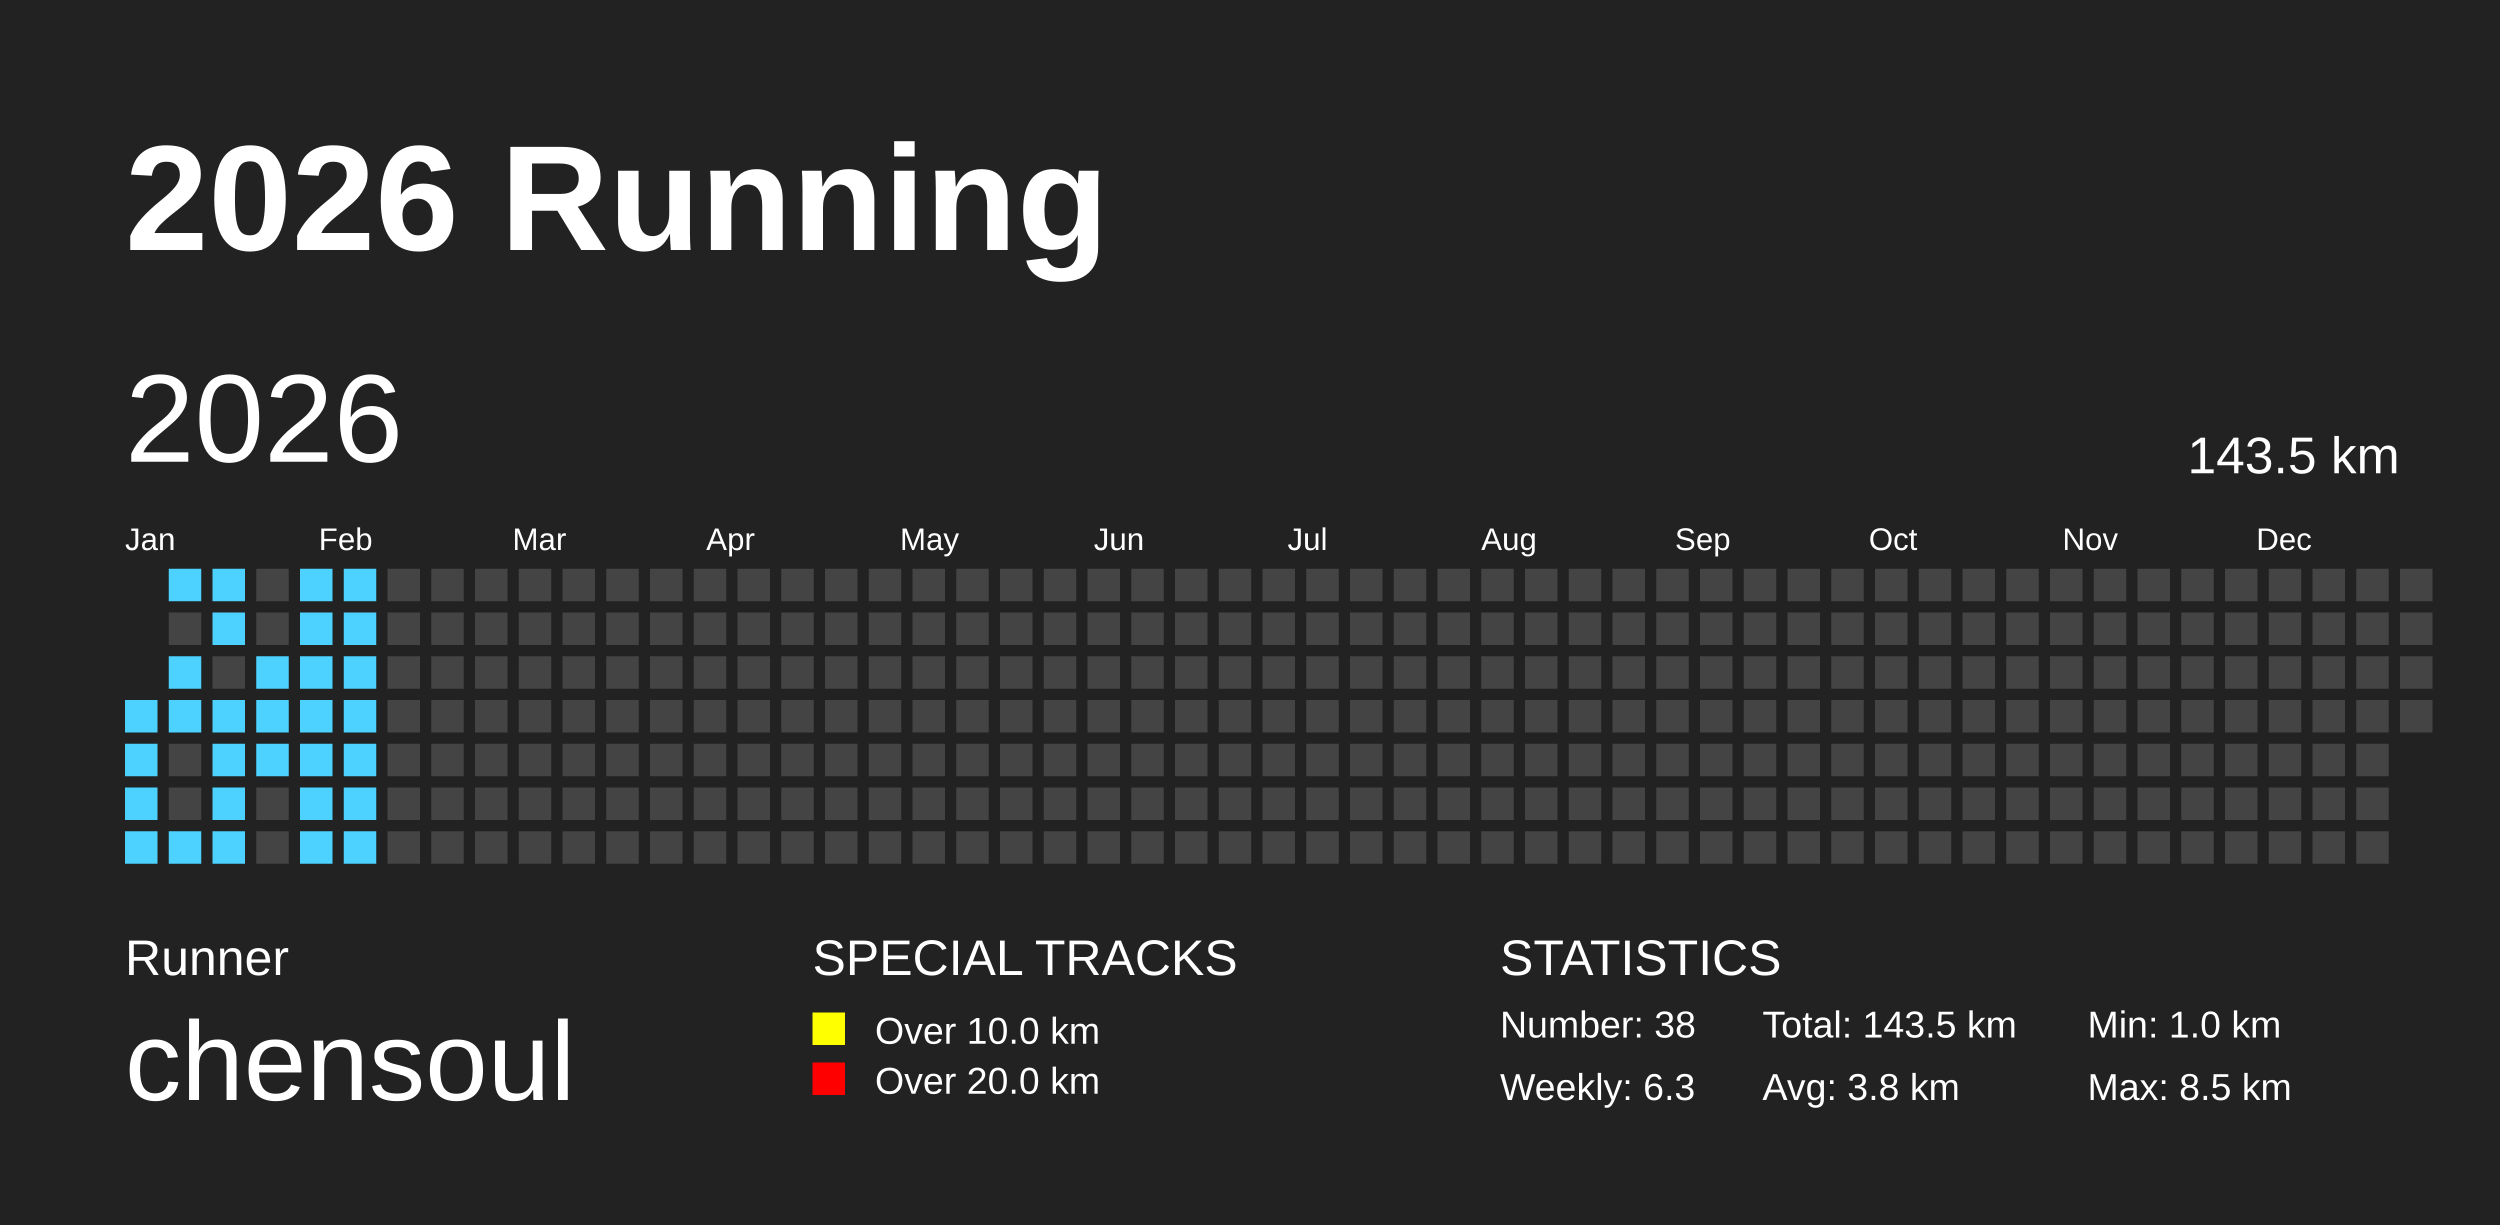
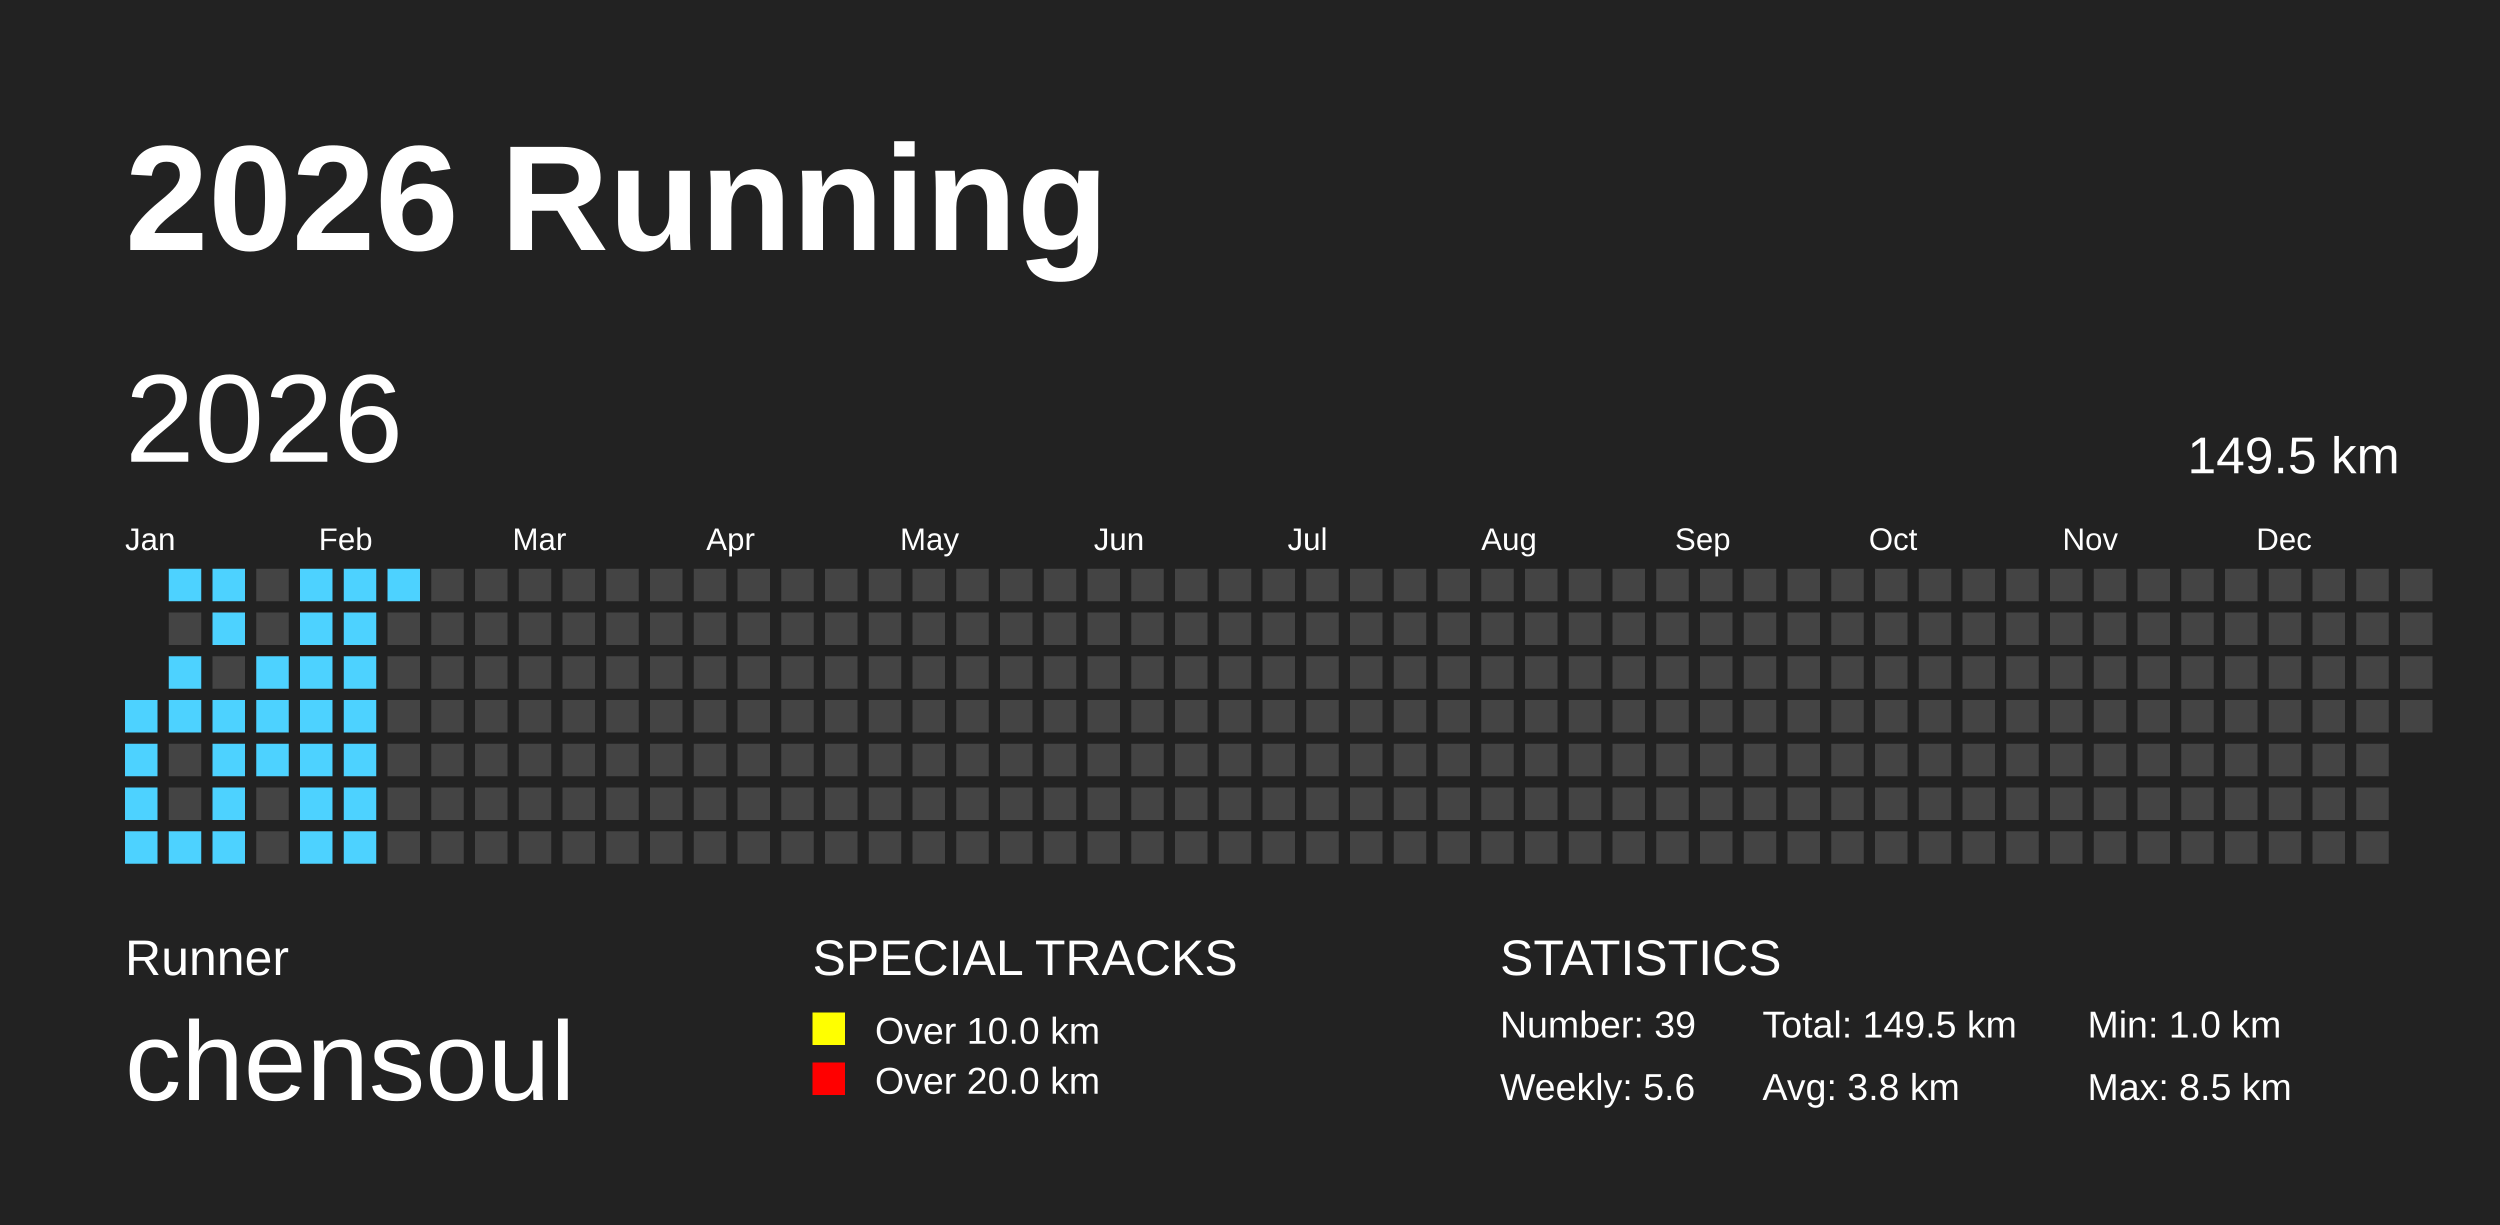
<svg xmlns="http://www.w3.org/2000/svg" baseProfile="full" height="98mm" version="1.1" viewBox="0,0,200,98" width="200mm">
  <defs />
  <rect fill="#222222" height="98" width="200" x="0" y="0" />
  <text fill="#FFFFFF" style="font-size:12px; font-family:Arial; font-weight:bold;" x="10" y="20">2026 Running</text>
  <text fill="#FFFFFF" style="font-size:4px; font-family:Arial" x="10" y="78">Runner</text>
  <text fill="#FFFFFF" style="font-size:9px; font-family:Arial" x="10" y="88">chensoul</text>
  <text fill="#FFFFFF" style="font-size:4px; font-family:Arial" x="65" y="78">SPECIAL TRACKS</text>
  <rect fill="yellow" height="2.6" width="2.6" x="65" y="81" />
  <text fill="#FFFFFF" style="font-size:3px; font-family:Arial" x="70" y="83.5">Over 10.0 km</text>
  <rect fill="red" height="2.6" width="2.6" x="65" y="85" />
  <text fill="#FFFFFF" style="font-size:3px; font-family:Arial" x="70" y="87.5">Over 20.0 km</text>
  <text fill="#FFFFFF" style="font-size:4px; font-family:Arial" x="120" y="78">STATISTICS</text>
-   <text fill="#FFFFFF" style="font-size:3px; font-family:Arial" x="120" y="83">Number: 38</text>
-   <text fill="#FFFFFF" style="font-size:3px; font-family:Arial" x="120" y="88">Weekly: 6.3</text>
-   <text fill="#FFFFFF" style="font-size:3px; font-family:Arial" x="141" y="83">Total: 143.5 km</text>
+   <text fill="#FFFFFF" style="font-size:3px; font-family:Arial" x="120" y="83">Number: 39</text>
+   <text fill="#FFFFFF" style="font-size:3px; font-family:Arial" x="120" y="88">Weekly: 5.6</text>
+   <text fill="#FFFFFF" style="font-size:3px; font-family:Arial" x="141" y="83">Total: 149.5 km</text>
  <text fill="#FFFFFF" style="font-size:3px; font-family:Arial" x="141" y="88">Avg: 3.8 km</text>
  <text fill="#FFFFFF" style="font-size:3px; font-family:Arial" x="167" y="83">Min: 1.0 km</text>
  <text fill="#FFFFFF" style="font-size:3px; font-family:Arial" x="167" y="88">Max: 8.5 km</text>
  <text dominant-baseline="hanging" fill="#FFFFFF" style="font-size:10.0px; font-family:Arial;" x="10" y="30">2026</text>
-   <text dominant-baseline="hanging" fill="#FFFFFF" style="font-size:4.125px; font-family:Arial;" x="175" y="35">143.5 km</text>
+   <text dominant-baseline="hanging" fill="#FFFFFF" style="font-size:4.125px; font-family:Arial;" x="175" y="35">149.5 km</text>
  <text fill="#FFFFFF" style="font-size:2.5px; font-family:Arial" x="10.0" y="44">Jan</text>
  <text fill="#FFFFFF" style="font-size:2.5px; font-family:Arial" x="25.5" y="44">Feb</text>
  <text fill="#FFFFFF" style="font-size:2.5px; font-family:Arial" x="41.0" y="44">Mar</text>
  <text fill="#FFFFFF" style="font-size:2.5px; font-family:Arial" x="56.5" y="44">Apr</text>
  <text fill="#FFFFFF" style="font-size:2.5px; font-family:Arial" x="72.0" y="44">May</text>
  <text fill="#FFFFFF" style="font-size:2.5px; font-family:Arial" x="87.5" y="44">Jun</text>
  <text fill="#FFFFFF" style="font-size:2.5px; font-family:Arial" x="103.0" y="44">Jul</text>
  <text fill="#FFFFFF" style="font-size:2.5px; font-family:Arial" x="118.5" y="44">Aug</text>
  <text fill="#FFFFFF" style="font-size:2.5px; font-family:Arial" x="134.0" y="44">Sep</text>
  <text fill="#FFFFFF" style="font-size:2.5px; font-family:Arial" x="149.5" y="44">Oct</text>
  <text fill="#FFFFFF" style="font-size:2.5px; font-family:Arial" x="165.0" y="44">Nov</text>
  <text fill="#FFFFFF" style="font-size:2.5px; font-family:Arial" x="180.5" y="44">Dec</text>
  <rect fill="#4DD2FF" height="2.6" width="2.6" x="10.0" y="56.0" />
  <rect fill="#4DD2FF" height="2.6" width="2.6" x="10.0" y="59.5" />
  <rect fill="#4DD2FF" height="2.6" width="2.6" x="10.0" y="63.0" />
  <rect fill="#4DD2FF" height="2.6" width="2.6" x="10.0" y="66.5" />
  <rect fill="#4DD2FF" height="2.6" width="2.6" x="13.5" y="45.5" />
  <rect fill="#444444" height="2.6" width="2.6" x="13.5" y="49.0" />
  <rect fill="#4DD2FF" height="2.6" width="2.6" x="13.5" y="52.5" />
  <rect fill="#4DD2FF" height="2.6" width="2.6" x="13.5" y="56.0" />
  <rect fill="#444444" height="2.6" width="2.6" x="13.5" y="59.5" />
  <rect fill="#444444" height="2.6" width="2.6" x="13.5" y="63.0" />
  <rect fill="#4DD2FF" height="2.6" width="2.6" x="13.5" y="66.5" />
  <rect fill="#4DD2FF" height="2.6" width="2.6" x="17.0" y="45.5" />
  <rect fill="#4DD2FF" height="2.6" width="2.6" x="17.0" y="49.0" />
  <rect fill="#444444" height="2.6" width="2.6" x="17.0" y="52.5" />
  <rect fill="#4DD2FF" height="2.6" width="2.6" x="17.0" y="56.0" />
  <rect fill="#4DD2FF" height="2.6" width="2.6" x="17.0" y="59.5" />
  <rect fill="#4DD2FF" height="2.6" width="2.6" x="17.0" y="63.0" />
  <rect fill="#4DD2FF" height="2.6" width="2.6" x="17.0" y="66.5" />
  <rect fill="#444444" height="2.6" width="2.6" x="20.5" y="45.5" />
  <rect fill="#444444" height="2.6" width="2.6" x="20.5" y="49.0" />
  <rect fill="#4DD2FF" height="2.6" width="2.6" x="20.5" y="52.5" />
  <rect fill="#4DD2FF" height="2.6" width="2.6" x="20.5" y="56.0" />
  <rect fill="#4DD2FF" height="2.6" width="2.6" x="20.5" y="59.5" />
  <rect fill="#444444" height="2.6" width="2.6" x="20.5" y="63.0" />
  <rect fill="#444444" height="2.6" width="2.6" x="20.5" y="66.5" />
  <rect fill="#4DD2FF" height="2.6" width="2.6" x="24.0" y="45.5" />
  <rect fill="#4DD2FF" height="2.6" width="2.6" x="24.0" y="49.0" />
  <rect fill="#4DD2FF" height="2.6" width="2.6" x="24.0" y="52.5" />
  <rect fill="#4DD2FF" height="2.6" width="2.6" x="24.0" y="56.0" />
  <rect fill="#4DD2FF" height="2.6" width="2.6" x="24.0" y="59.5" />
  <rect fill="#4DD2FF" height="2.6" width="2.6" x="24.0" y="63.0" />
  <rect fill="#4DD2FF" height="2.6" width="2.6" x="24.0" y="66.5" />
  <rect fill="#4DD2FF" height="2.6" width="2.6" x="27.5" y="45.5" />
  <rect fill="#4DD2FF" height="2.6" width="2.6" x="27.5" y="49.0" />
  <rect fill="#4DD2FF" height="2.6" width="2.6" x="27.5" y="52.5" />
  <rect fill="#4DD2FF" height="2.6" width="2.6" x="27.5" y="56.0" />
  <rect fill="#4DD2FF" height="2.6" width="2.6" x="27.5" y="59.5" />
  <rect fill="#4DD2FF" height="2.6" width="2.6" x="27.5" y="63.0" />
  <rect fill="#4DD2FF" height="2.6" width="2.6" x="27.5" y="66.5" />
-   <rect fill="#444444" height="2.6" width="2.6" x="31.0" y="45.5" />
+   <rect fill="#4DD2FF" height="2.6" width="2.6" x="31.0" y="45.5" />
  <rect fill="#444444" height="2.6" width="2.6" x="31.0" y="49.0" />
  <rect fill="#444444" height="2.6" width="2.6" x="31.0" y="52.5" />
  <rect fill="#444444" height="2.6" width="2.6" x="31.0" y="56.0" />
  <rect fill="#444444" height="2.6" width="2.6" x="31.0" y="59.5" />
  <rect fill="#444444" height="2.6" width="2.6" x="31.0" y="63.0" />
  <rect fill="#444444" height="2.6" width="2.6" x="31.0" y="66.5" />
  <rect fill="#444444" height="2.6" width="2.6" x="34.5" y="45.5" />
  <rect fill="#444444" height="2.6" width="2.6" x="34.5" y="49.0" />
  <rect fill="#444444" height="2.6" width="2.6" x="34.5" y="52.5" />
  <rect fill="#444444" height="2.6" width="2.6" x="34.5" y="56.0" />
  <rect fill="#444444" height="2.6" width="2.6" x="34.5" y="59.5" />
  <rect fill="#444444" height="2.6" width="2.6" x="34.5" y="63.0" />
  <rect fill="#444444" height="2.6" width="2.6" x="34.5" y="66.5" />
  <rect fill="#444444" height="2.6" width="2.6" x="38.0" y="45.5" />
  <rect fill="#444444" height="2.6" width="2.6" x="38.0" y="49.0" />
  <rect fill="#444444" height="2.6" width="2.6" x="38.0" y="52.5" />
  <rect fill="#444444" height="2.6" width="2.6" x="38.0" y="56.0" />
  <rect fill="#444444" height="2.6" width="2.6" x="38.0" y="59.5" />
  <rect fill="#444444" height="2.6" width="2.6" x="38.0" y="63.0" />
  <rect fill="#444444" height="2.6" width="2.6" x="38.0" y="66.5" />
  <rect fill="#444444" height="2.6" width="2.6" x="41.5" y="45.5" />
  <rect fill="#444444" height="2.6" width="2.6" x="41.5" y="49.0" />
  <rect fill="#444444" height="2.6" width="2.6" x="41.5" y="52.5" />
  <rect fill="#444444" height="2.6" width="2.6" x="41.5" y="56.0" />
  <rect fill="#444444" height="2.6" width="2.6" x="41.5" y="59.5" />
  <rect fill="#444444" height="2.6" width="2.6" x="41.5" y="63.0" />
  <rect fill="#444444" height="2.6" width="2.6" x="41.5" y="66.5" />
  <rect fill="#444444" height="2.6" width="2.6" x="45.0" y="45.5" />
  <rect fill="#444444" height="2.6" width="2.6" x="45.0" y="49.0" />
  <rect fill="#444444" height="2.6" width="2.6" x="45.0" y="52.5" />
  <rect fill="#444444" height="2.6" width="2.6" x="45.0" y="56.0" />
  <rect fill="#444444" height="2.6" width="2.6" x="45.0" y="59.5" />
  <rect fill="#444444" height="2.6" width="2.6" x="45.0" y="63.0" />
  <rect fill="#444444" height="2.6" width="2.6" x="45.0" y="66.5" />
  <rect fill="#444444" height="2.6" width="2.6" x="48.5" y="45.5" />
  <rect fill="#444444" height="2.6" width="2.6" x="48.5" y="49.0" />
  <rect fill="#444444" height="2.6" width="2.6" x="48.5" y="52.5" />
  <rect fill="#444444" height="2.6" width="2.6" x="48.5" y="56.0" />
  <rect fill="#444444" height="2.6" width="2.6" x="48.5" y="59.5" />
  <rect fill="#444444" height="2.6" width="2.6" x="48.5" y="63.0" />
  <rect fill="#444444" height="2.6" width="2.6" x="48.5" y="66.5" />
  <rect fill="#444444" height="2.6" width="2.6" x="52.0" y="45.5" />
  <rect fill="#444444" height="2.6" width="2.6" x="52.0" y="49.0" />
  <rect fill="#444444" height="2.6" width="2.6" x="52.0" y="52.5" />
  <rect fill="#444444" height="2.6" width="2.6" x="52.0" y="56.0" />
  <rect fill="#444444" height="2.6" width="2.6" x="52.0" y="59.5" />
  <rect fill="#444444" height="2.6" width="2.6" x="52.0" y="63.0" />
  <rect fill="#444444" height="2.6" width="2.6" x="52.0" y="66.5" />
  <rect fill="#444444" height="2.6" width="2.6" x="55.5" y="45.5" />
  <rect fill="#444444" height="2.6" width="2.6" x="55.5" y="49.0" />
  <rect fill="#444444" height="2.6" width="2.6" x="55.5" y="52.5" />
  <rect fill="#444444" height="2.6" width="2.6" x="55.5" y="56.0" />
  <rect fill="#444444" height="2.6" width="2.6" x="55.5" y="59.5" />
  <rect fill="#444444" height="2.6" width="2.6" x="55.5" y="63.0" />
  <rect fill="#444444" height="2.6" width="2.6" x="55.5" y="66.5" />
  <rect fill="#444444" height="2.6" width="2.6" x="59.0" y="45.5" />
  <rect fill="#444444" height="2.6" width="2.6" x="59.0" y="49.0" />
  <rect fill="#444444" height="2.6" width="2.6" x="59.0" y="52.5" />
  <rect fill="#444444" height="2.6" width="2.6" x="59.0" y="56.0" />
  <rect fill="#444444" height="2.6" width="2.6" x="59.0" y="59.5" />
  <rect fill="#444444" height="2.6" width="2.6" x="59.0" y="63.0" />
  <rect fill="#444444" height="2.6" width="2.6" x="59.0" y="66.5" />
  <rect fill="#444444" height="2.6" width="2.6" x="62.5" y="45.5" />
  <rect fill="#444444" height="2.6" width="2.6" x="62.5" y="49.0" />
  <rect fill="#444444" height="2.6" width="2.6" x="62.5" y="52.5" />
  <rect fill="#444444" height="2.6" width="2.6" x="62.5" y="56.0" />
  <rect fill="#444444" height="2.6" width="2.6" x="62.5" y="59.5" />
  <rect fill="#444444" height="2.6" width="2.6" x="62.5" y="63.0" />
  <rect fill="#444444" height="2.6" width="2.6" x="62.5" y="66.5" />
  <rect fill="#444444" height="2.6" width="2.6" x="66.0" y="45.5" />
  <rect fill="#444444" height="2.6" width="2.6" x="66.0" y="49.0" />
  <rect fill="#444444" height="2.6" width="2.6" x="66.0" y="52.5" />
  <rect fill="#444444" height="2.6" width="2.6" x="66.0" y="56.0" />
  <rect fill="#444444" height="2.6" width="2.6" x="66.0" y="59.5" />
  <rect fill="#444444" height="2.6" width="2.6" x="66.0" y="63.0" />
  <rect fill="#444444" height="2.6" width="2.6" x="66.0" y="66.5" />
  <rect fill="#444444" height="2.6" width="2.6" x="69.5" y="45.5" />
  <rect fill="#444444" height="2.6" width="2.6" x="69.5" y="49.0" />
  <rect fill="#444444" height="2.6" width="2.6" x="69.5" y="52.5" />
  <rect fill="#444444" height="2.6" width="2.6" x="69.5" y="56.0" />
  <rect fill="#444444" height="2.6" width="2.6" x="69.5" y="59.5" />
  <rect fill="#444444" height="2.6" width="2.6" x="69.5" y="63.0" />
  <rect fill="#444444" height="2.6" width="2.6" x="69.5" y="66.5" />
  <rect fill="#444444" height="2.6" width="2.6" x="73.0" y="45.5" />
  <rect fill="#444444" height="2.6" width="2.6" x="73.0" y="49.0" />
  <rect fill="#444444" height="2.6" width="2.6" x="73.0" y="52.5" />
  <rect fill="#444444" height="2.6" width="2.6" x="73.0" y="56.0" />
  <rect fill="#444444" height="2.6" width="2.6" x="73.0" y="59.5" />
  <rect fill="#444444" height="2.6" width="2.6" x="73.0" y="63.0" />
  <rect fill="#444444" height="2.6" width="2.6" x="73.0" y="66.5" />
  <rect fill="#444444" height="2.6" width="2.6" x="76.5" y="45.5" />
  <rect fill="#444444" height="2.6" width="2.6" x="76.5" y="49.0" />
  <rect fill="#444444" height="2.6" width="2.6" x="76.5" y="52.5" />
  <rect fill="#444444" height="2.6" width="2.6" x="76.5" y="56.0" />
  <rect fill="#444444" height="2.6" width="2.6" x="76.5" y="59.5" />
  <rect fill="#444444" height="2.6" width="2.6" x="76.5" y="63.0" />
  <rect fill="#444444" height="2.6" width="2.6" x="76.5" y="66.5" />
  <rect fill="#444444" height="2.6" width="2.6" x="80.0" y="45.5" />
  <rect fill="#444444" height="2.6" width="2.6" x="80.0" y="49.0" />
  <rect fill="#444444" height="2.6" width="2.6" x="80.0" y="52.5" />
  <rect fill="#444444" height="2.6" width="2.6" x="80.0" y="56.0" />
  <rect fill="#444444" height="2.6" width="2.6" x="80.0" y="59.5" />
  <rect fill="#444444" height="2.6" width="2.6" x="80.0" y="63.0" />
  <rect fill="#444444" height="2.6" width="2.6" x="80.0" y="66.5" />
  <rect fill="#444444" height="2.6" width="2.6" x="83.5" y="45.5" />
  <rect fill="#444444" height="2.6" width="2.6" x="83.5" y="49.0" />
  <rect fill="#444444" height="2.6" width="2.6" x="83.5" y="52.5" />
  <rect fill="#444444" height="2.6" width="2.6" x="83.5" y="56.0" />
  <rect fill="#444444" height="2.6" width="2.6" x="83.5" y="59.5" />
  <rect fill="#444444" height="2.6" width="2.6" x="83.5" y="63.0" />
  <rect fill="#444444" height="2.6" width="2.6" x="83.5" y="66.5" />
  <rect fill="#444444" height="2.6" width="2.6" x="87.0" y="45.5" />
  <rect fill="#444444" height="2.6" width="2.6" x="87.0" y="49.0" />
  <rect fill="#444444" height="2.6" width="2.6" x="87.0" y="52.5" />
  <rect fill="#444444" height="2.6" width="2.6" x="87.0" y="56.0" />
  <rect fill="#444444" height="2.6" width="2.6" x="87.0" y="59.5" />
  <rect fill="#444444" height="2.6" width="2.6" x="87.0" y="63.0" />
  <rect fill="#444444" height="2.6" width="2.6" x="87.0" y="66.5" />
  <rect fill="#444444" height="2.6" width="2.6" x="90.5" y="45.5" />
  <rect fill="#444444" height="2.6" width="2.6" x="90.5" y="49.0" />
  <rect fill="#444444" height="2.6" width="2.6" x="90.5" y="52.5" />
  <rect fill="#444444" height="2.6" width="2.6" x="90.5" y="56.0" />
  <rect fill="#444444" height="2.6" width="2.6" x="90.5" y="59.5" />
  <rect fill="#444444" height="2.6" width="2.6" x="90.5" y="63.0" />
  <rect fill="#444444" height="2.6" width="2.6" x="90.5" y="66.5" />
  <rect fill="#444444" height="2.6" width="2.6" x="94.0" y="45.5" />
  <rect fill="#444444" height="2.6" width="2.6" x="94.0" y="49.0" />
  <rect fill="#444444" height="2.6" width="2.6" x="94.0" y="52.5" />
  <rect fill="#444444" height="2.6" width="2.6" x="94.0" y="56.0" />
  <rect fill="#444444" height="2.6" width="2.6" x="94.0" y="59.5" />
  <rect fill="#444444" height="2.6" width="2.6" x="94.0" y="63.0" />
  <rect fill="#444444" height="2.6" width="2.6" x="94.0" y="66.5" />
  <rect fill="#444444" height="2.6" width="2.6" x="97.5" y="45.5" />
  <rect fill="#444444" height="2.6" width="2.6" x="97.5" y="49.0" />
  <rect fill="#444444" height="2.6" width="2.6" x="97.5" y="52.5" />
  <rect fill="#444444" height="2.6" width="2.6" x="97.5" y="56.0" />
  <rect fill="#444444" height="2.6" width="2.6" x="97.5" y="59.5" />
  <rect fill="#444444" height="2.6" width="2.6" x="97.5" y="63.0" />
  <rect fill="#444444" height="2.6" width="2.6" x="97.5" y="66.5" />
  <rect fill="#444444" height="2.6" width="2.6" x="101.0" y="45.5" />
  <rect fill="#444444" height="2.6" width="2.6" x="101.0" y="49.0" />
  <rect fill="#444444" height="2.6" width="2.6" x="101.0" y="52.5" />
  <rect fill="#444444" height="2.6" width="2.6" x="101.0" y="56.0" />
  <rect fill="#444444" height="2.6" width="2.6" x="101.0" y="59.5" />
  <rect fill="#444444" height="2.6" width="2.6" x="101.0" y="63.0" />
  <rect fill="#444444" height="2.6" width="2.6" x="101.0" y="66.5" />
  <rect fill="#444444" height="2.6" width="2.6" x="104.5" y="45.5" />
  <rect fill="#444444" height="2.6" width="2.6" x="104.5" y="49.0" />
  <rect fill="#444444" height="2.6" width="2.6" x="104.5" y="52.5" />
  <rect fill="#444444" height="2.6" width="2.6" x="104.5" y="56.0" />
  <rect fill="#444444" height="2.6" width="2.6" x="104.5" y="59.5" />
  <rect fill="#444444" height="2.6" width="2.6" x="104.5" y="63.0" />
  <rect fill="#444444" height="2.6" width="2.6" x="104.5" y="66.5" />
  <rect fill="#444444" height="2.6" width="2.6" x="108.0" y="45.5" />
  <rect fill="#444444" height="2.6" width="2.6" x="108.0" y="49.0" />
  <rect fill="#444444" height="2.6" width="2.6" x="108.0" y="52.5" />
  <rect fill="#444444" height="2.6" width="2.6" x="108.0" y="56.0" />
  <rect fill="#444444" height="2.6" width="2.6" x="108.0" y="59.5" />
  <rect fill="#444444" height="2.6" width="2.6" x="108.0" y="63.0" />
  <rect fill="#444444" height="2.6" width="2.6" x="108.0" y="66.5" />
  <rect fill="#444444" height="2.6" width="2.6" x="111.5" y="45.5" />
  <rect fill="#444444" height="2.6" width="2.6" x="111.5" y="49.0" />
  <rect fill="#444444" height="2.6" width="2.6" x="111.5" y="52.5" />
  <rect fill="#444444" height="2.6" width="2.6" x="111.5" y="56.0" />
  <rect fill="#444444" height="2.6" width="2.6" x="111.5" y="59.5" />
  <rect fill="#444444" height="2.6" width="2.6" x="111.5" y="63.0" />
  <rect fill="#444444" height="2.6" width="2.6" x="111.5" y="66.5" />
  <rect fill="#444444" height="2.6" width="2.6" x="115.0" y="45.5" />
  <rect fill="#444444" height="2.6" width="2.6" x="115.0" y="49.0" />
  <rect fill="#444444" height="2.6" width="2.6" x="115.0" y="52.5" />
  <rect fill="#444444" height="2.6" width="2.6" x="115.0" y="56.0" />
  <rect fill="#444444" height="2.6" width="2.6" x="115.0" y="59.5" />
  <rect fill="#444444" height="2.6" width="2.6" x="115.0" y="63.0" />
  <rect fill="#444444" height="2.6" width="2.6" x="115.0" y="66.5" />
  <rect fill="#444444" height="2.6" width="2.6" x="118.5" y="45.5" />
  <rect fill="#444444" height="2.6" width="2.6" x="118.5" y="49.0" />
  <rect fill="#444444" height="2.6" width="2.6" x="118.5" y="52.5" />
  <rect fill="#444444" height="2.6" width="2.6" x="118.5" y="56.0" />
  <rect fill="#444444" height="2.6" width="2.6" x="118.5" y="59.5" />
  <rect fill="#444444" height="2.6" width="2.6" x="118.5" y="63.0" />
  <rect fill="#444444" height="2.6" width="2.6" x="118.5" y="66.5" />
  <rect fill="#444444" height="2.6" width="2.6" x="122.0" y="45.5" />
  <rect fill="#444444" height="2.6" width="2.6" x="122.0" y="49.0" />
  <rect fill="#444444" height="2.6" width="2.6" x="122.0" y="52.5" />
  <rect fill="#444444" height="2.6" width="2.6" x="122.0" y="56.0" />
  <rect fill="#444444" height="2.6" width="2.6" x="122.0" y="59.5" />
  <rect fill="#444444" height="2.6" width="2.6" x="122.0" y="63.0" />
  <rect fill="#444444" height="2.6" width="2.6" x="122.0" y="66.5" />
  <rect fill="#444444" height="2.6" width="2.6" x="125.5" y="45.5" />
  <rect fill="#444444" height="2.6" width="2.6" x="125.5" y="49.0" />
  <rect fill="#444444" height="2.6" width="2.6" x="125.5" y="52.5" />
  <rect fill="#444444" height="2.6" width="2.6" x="125.5" y="56.0" />
  <rect fill="#444444" height="2.6" width="2.6" x="125.5" y="59.5" />
  <rect fill="#444444" height="2.6" width="2.6" x="125.5" y="63.0" />
  <rect fill="#444444" height="2.6" width="2.6" x="125.5" y="66.5" />
  <rect fill="#444444" height="2.6" width="2.6" x="129.0" y="45.5" />
  <rect fill="#444444" height="2.6" width="2.6" x="129.0" y="49.0" />
  <rect fill="#444444" height="2.6" width="2.6" x="129.0" y="52.5" />
  <rect fill="#444444" height="2.6" width="2.6" x="129.0" y="56.0" />
  <rect fill="#444444" height="2.6" width="2.6" x="129.0" y="59.5" />
  <rect fill="#444444" height="2.6" width="2.6" x="129.0" y="63.0" />
  <rect fill="#444444" height="2.6" width="2.6" x="129.0" y="66.5" />
  <rect fill="#444444" height="2.6" width="2.6" x="132.5" y="45.5" />
  <rect fill="#444444" height="2.6" width="2.6" x="132.5" y="49.0" />
  <rect fill="#444444" height="2.6" width="2.6" x="132.5" y="52.5" />
  <rect fill="#444444" height="2.6" width="2.6" x="132.5" y="56.0" />
  <rect fill="#444444" height="2.6" width="2.6" x="132.5" y="59.5" />
  <rect fill="#444444" height="2.6" width="2.6" x="132.5" y="63.0" />
  <rect fill="#444444" height="2.6" width="2.6" x="132.5" y="66.5" />
  <rect fill="#444444" height="2.6" width="2.6" x="136.0" y="45.5" />
  <rect fill="#444444" height="2.6" width="2.6" x="136.0" y="49.0" />
  <rect fill="#444444" height="2.6" width="2.6" x="136.0" y="52.5" />
  <rect fill="#444444" height="2.6" width="2.6" x="136.0" y="56.0" />
  <rect fill="#444444" height="2.6" width="2.6" x="136.0" y="59.5" />
  <rect fill="#444444" height="2.6" width="2.6" x="136.0" y="63.0" />
  <rect fill="#444444" height="2.6" width="2.6" x="136.0" y="66.5" />
  <rect fill="#444444" height="2.6" width="2.6" x="139.5" y="45.5" />
  <rect fill="#444444" height="2.6" width="2.6" x="139.5" y="49.0" />
  <rect fill="#444444" height="2.6" width="2.6" x="139.5" y="52.5" />
  <rect fill="#444444" height="2.6" width="2.6" x="139.5" y="56.0" />
  <rect fill="#444444" height="2.6" width="2.6" x="139.5" y="59.5" />
  <rect fill="#444444" height="2.6" width="2.6" x="139.5" y="63.0" />
  <rect fill="#444444" height="2.6" width="2.6" x="139.5" y="66.5" />
  <rect fill="#444444" height="2.6" width="2.6" x="143.0" y="45.5" />
  <rect fill="#444444" height="2.6" width="2.6" x="143.0" y="49.0" />
  <rect fill="#444444" height="2.6" width="2.6" x="143.0" y="52.5" />
  <rect fill="#444444" height="2.6" width="2.6" x="143.0" y="56.0" />
  <rect fill="#444444" height="2.6" width="2.6" x="143.0" y="59.5" />
  <rect fill="#444444" height="2.6" width="2.6" x="143.0" y="63.0" />
  <rect fill="#444444" height="2.6" width="2.6" x="143.0" y="66.5" />
  <rect fill="#444444" height="2.6" width="2.6" x="146.5" y="45.5" />
  <rect fill="#444444" height="2.6" width="2.6" x="146.5" y="49.0" />
  <rect fill="#444444" height="2.6" width="2.6" x="146.5" y="52.5" />
  <rect fill="#444444" height="2.6" width="2.6" x="146.5" y="56.0" />
  <rect fill="#444444" height="2.6" width="2.6" x="146.5" y="59.5" />
  <rect fill="#444444" height="2.6" width="2.6" x="146.5" y="63.0" />
  <rect fill="#444444" height="2.6" width="2.6" x="146.5" y="66.5" />
  <rect fill="#444444" height="2.6" width="2.6" x="150.0" y="45.5" />
  <rect fill="#444444" height="2.6" width="2.6" x="150.0" y="49.0" />
  <rect fill="#444444" height="2.6" width="2.6" x="150.0" y="52.5" />
  <rect fill="#444444" height="2.6" width="2.6" x="150.0" y="56.0" />
  <rect fill="#444444" height="2.6" width="2.6" x="150.0" y="59.5" />
  <rect fill="#444444" height="2.6" width="2.6" x="150.0" y="63.0" />
  <rect fill="#444444" height="2.6" width="2.6" x="150.0" y="66.5" />
  <rect fill="#444444" height="2.6" width="2.6" x="153.5" y="45.5" />
  <rect fill="#444444" height="2.6" width="2.6" x="153.5" y="49.0" />
  <rect fill="#444444" height="2.6" width="2.6" x="153.5" y="52.5" />
  <rect fill="#444444" height="2.6" width="2.6" x="153.5" y="56.0" />
  <rect fill="#444444" height="2.6" width="2.6" x="153.5" y="59.5" />
  <rect fill="#444444" height="2.6" width="2.6" x="153.5" y="63.0" />
  <rect fill="#444444" height="2.6" width="2.6" x="153.5" y="66.5" />
  <rect fill="#444444" height="2.6" width="2.6" x="157.0" y="45.5" />
  <rect fill="#444444" height="2.6" width="2.6" x="157.0" y="49.0" />
  <rect fill="#444444" height="2.6" width="2.6" x="157.0" y="52.5" />
  <rect fill="#444444" height="2.6" width="2.6" x="157.0" y="56.0" />
  <rect fill="#444444" height="2.6" width="2.6" x="157.0" y="59.5" />
  <rect fill="#444444" height="2.6" width="2.6" x="157.0" y="63.0" />
  <rect fill="#444444" height="2.6" width="2.6" x="157.0" y="66.5" />
  <rect fill="#444444" height="2.6" width="2.6" x="160.5" y="45.5" />
  <rect fill="#444444" height="2.6" width="2.6" x="160.5" y="49.0" />
  <rect fill="#444444" height="2.6" width="2.6" x="160.5" y="52.5" />
  <rect fill="#444444" height="2.6" width="2.6" x="160.5" y="56.0" />
  <rect fill="#444444" height="2.6" width="2.6" x="160.5" y="59.5" />
  <rect fill="#444444" height="2.6" width="2.6" x="160.5" y="63.0" />
  <rect fill="#444444" height="2.6" width="2.6" x="160.5" y="66.5" />
  <rect fill="#444444" height="2.6" width="2.6" x="164.0" y="45.5" />
  <rect fill="#444444" height="2.6" width="2.6" x="164.0" y="49.0" />
  <rect fill="#444444" height="2.6" width="2.6" x="164.0" y="52.5" />
  <rect fill="#444444" height="2.6" width="2.6" x="164.0" y="56.0" />
  <rect fill="#444444" height="2.6" width="2.6" x="164.0" y="59.5" />
  <rect fill="#444444" height="2.6" width="2.6" x="164.0" y="63.0" />
  <rect fill="#444444" height="2.6" width="2.6" x="164.0" y="66.5" />
  <rect fill="#444444" height="2.6" width="2.6" x="167.5" y="45.5" />
  <rect fill="#444444" height="2.6" width="2.6" x="167.5" y="49.0" />
  <rect fill="#444444" height="2.6" width="2.6" x="167.5" y="52.5" />
  <rect fill="#444444" height="2.6" width="2.6" x="167.5" y="56.0" />
  <rect fill="#444444" height="2.6" width="2.6" x="167.5" y="59.5" />
  <rect fill="#444444" height="2.6" width="2.6" x="167.5" y="63.0" />
  <rect fill="#444444" height="2.6" width="2.6" x="167.5" y="66.5" />
  <rect fill="#444444" height="2.6" width="2.6" x="171.0" y="45.5" />
  <rect fill="#444444" height="2.6" width="2.6" x="171.0" y="49.0" />
  <rect fill="#444444" height="2.6" width="2.6" x="171.0" y="52.5" />
  <rect fill="#444444" height="2.6" width="2.6" x="171.0" y="56.0" />
  <rect fill="#444444" height="2.6" width="2.6" x="171.0" y="59.5" />
  <rect fill="#444444" height="2.6" width="2.6" x="171.0" y="63.0" />
  <rect fill="#444444" height="2.6" width="2.6" x="171.0" y="66.5" />
  <rect fill="#444444" height="2.6" width="2.6" x="174.5" y="45.5" />
  <rect fill="#444444" height="2.6" width="2.6" x="174.5" y="49.0" />
  <rect fill="#444444" height="2.6" width="2.6" x="174.5" y="52.5" />
  <rect fill="#444444" height="2.6" width="2.6" x="174.5" y="56.0" />
  <rect fill="#444444" height="2.6" width="2.6" x="174.5" y="59.5" />
  <rect fill="#444444" height="2.6" width="2.6" x="174.5" y="63.0" />
  <rect fill="#444444" height="2.6" width="2.6" x="174.5" y="66.5" />
  <rect fill="#444444" height="2.6" width="2.6" x="178.0" y="45.5" />
  <rect fill="#444444" height="2.6" width="2.6" x="178.0" y="49.0" />
  <rect fill="#444444" height="2.6" width="2.6" x="178.0" y="52.5" />
  <rect fill="#444444" height="2.6" width="2.6" x="178.0" y="56.0" />
  <rect fill="#444444" height="2.6" width="2.6" x="178.0" y="59.5" />
  <rect fill="#444444" height="2.6" width="2.6" x="178.0" y="63.0" />
  <rect fill="#444444" height="2.6" width="2.6" x="178.0" y="66.5" />
  <rect fill="#444444" height="2.6" width="2.6" x="181.5" y="45.5" />
  <rect fill="#444444" height="2.6" width="2.6" x="181.5" y="49.0" />
  <rect fill="#444444" height="2.6" width="2.6" x="181.5" y="52.5" />
  <rect fill="#444444" height="2.6" width="2.6" x="181.5" y="56.0" />
  <rect fill="#444444" height="2.6" width="2.6" x="181.5" y="59.5" />
  <rect fill="#444444" height="2.6" width="2.6" x="181.5" y="63.0" />
  <rect fill="#444444" height="2.6" width="2.6" x="181.5" y="66.5" />
  <rect fill="#444444" height="2.6" width="2.6" x="185.0" y="45.5" />
  <rect fill="#444444" height="2.6" width="2.6" x="185.0" y="49.0" />
  <rect fill="#444444" height="2.6" width="2.6" x="185.0" y="52.5" />
  <rect fill="#444444" height="2.6" width="2.6" x="185.0" y="56.0" />
  <rect fill="#444444" height="2.6" width="2.6" x="185.0" y="59.5" />
  <rect fill="#444444" height="2.6" width="2.6" x="185.0" y="63.0" />
  <rect fill="#444444" height="2.6" width="2.6" x="185.0" y="66.5" />
  <rect fill="#444444" height="2.6" width="2.6" x="188.5" y="45.5" />
  <rect fill="#444444" height="2.6" width="2.6" x="188.5" y="49.0" />
  <rect fill="#444444" height="2.6" width="2.6" x="188.5" y="52.5" />
  <rect fill="#444444" height="2.6" width="2.6" x="188.5" y="56.0" />
  <rect fill="#444444" height="2.6" width="2.6" x="188.5" y="59.5" />
  <rect fill="#444444" height="2.6" width="2.6" x="188.5" y="63.0" />
  <rect fill="#444444" height="2.6" width="2.6" x="188.5" y="66.5" />
  <rect fill="#444444" height="2.6" width="2.6" x="192.0" y="45.5" />
  <rect fill="#444444" height="2.6" width="2.6" x="192.0" y="49.0" />
  <rect fill="#444444" height="2.6" width="2.6" x="192.0" y="52.5" />
  <rect fill="#444444" height="2.6" width="2.6" x="192.0" y="56.0" />
</svg>
